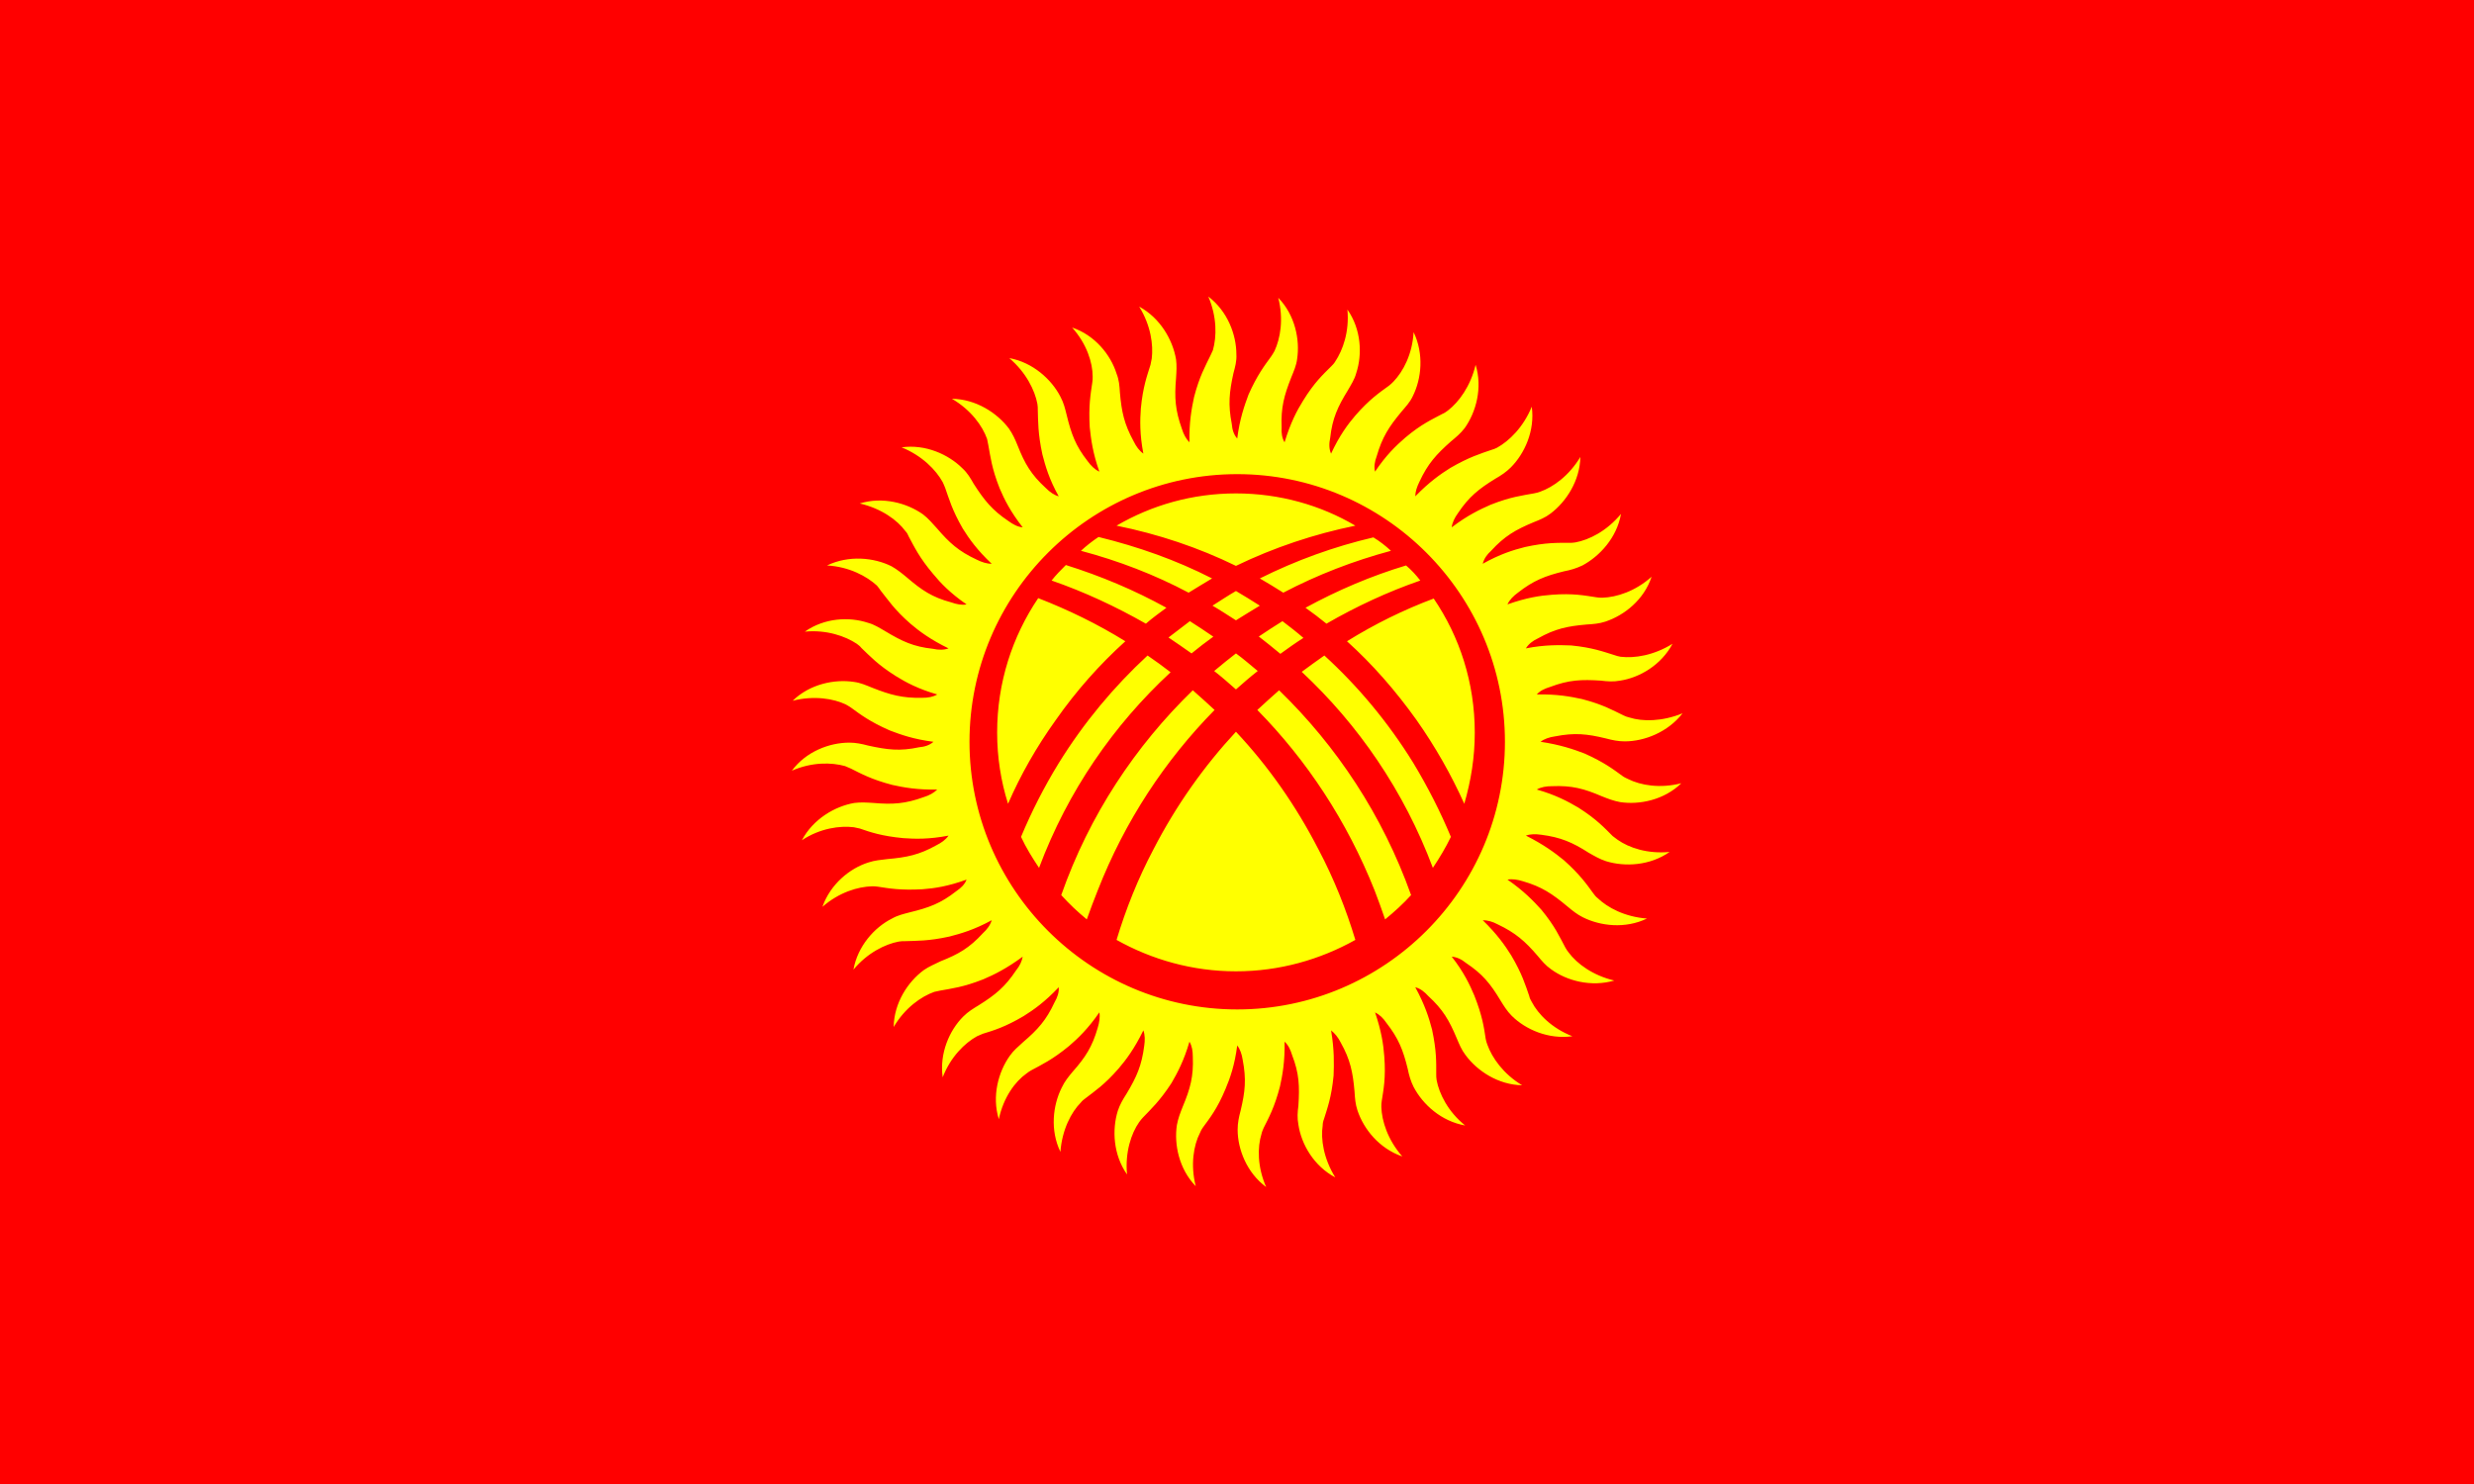
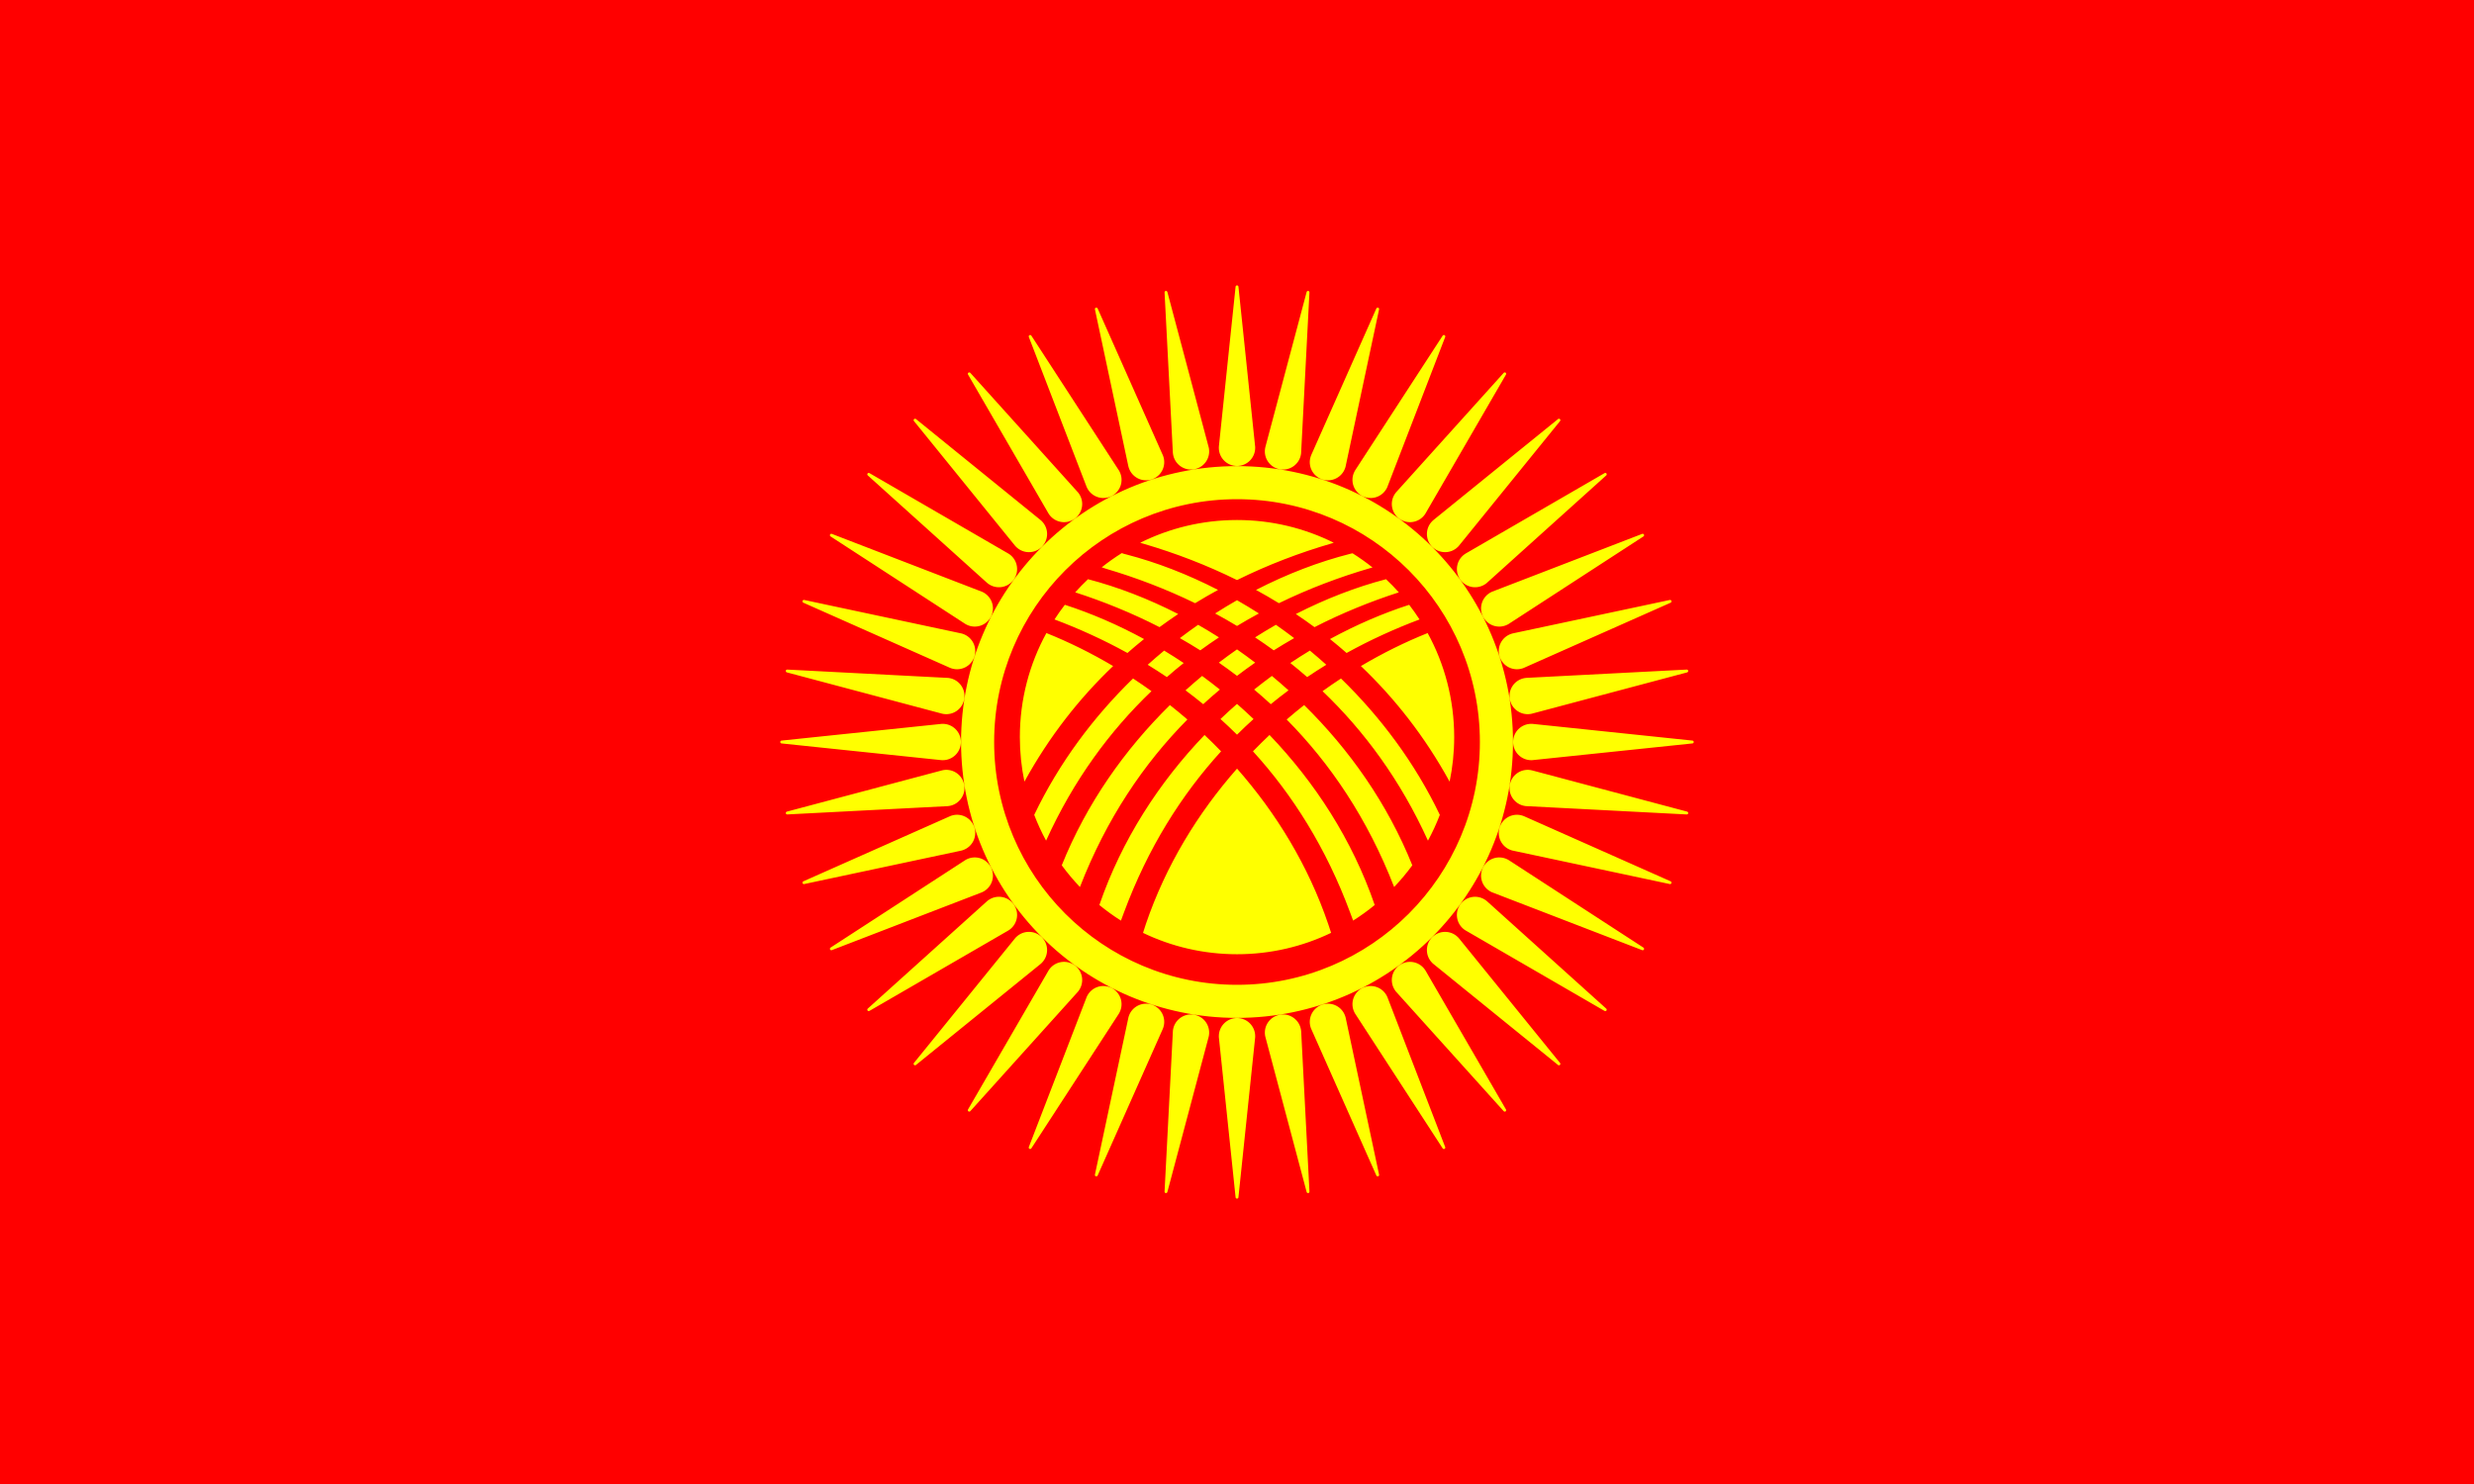
- <svg xmlns="http://www.w3.org/2000/svg" height="600" width="1000">
-   <path d="m0 0h1000v600h-1000z" fill="#f00" />
-   <path d="m454.869 259.272c-11.177-6.943-23.031-12.701-35.224-17.443-10.5 15.58-16.596 34.208-16.596 54.361 0 9.992 1.524 19.644 4.403 28.789 5.08-11.685 11.516-23.031 19.306-33.87 8.298-11.854 17.782-22.523 28.112-31.837zm-29.805-24.555c13.209 4.572 25.91 10.5 38.103 17.443 2.71-2.371 5.588-4.403 8.298-6.435-12.87-7.113-26.588-12.87-40.644-17.273-2.032 2.032-4.064 4.064-5.758 6.266zm11.854-12.024c15.241 4.064 29.805 9.653 43.522 16.935 3.218-2.032 6.435-3.895 9.483-5.758-14.564-7.451-29.975-12.87-45.893-16.765-2.54 1.693-4.911 3.556-7.113 5.588zm14.395-10.161c16.765 3.387 33.023 8.806 48.264 16.257 15.411-7.451 31.668-12.87 48.264-16.257-14.056-8.298-30.652-13.04-48.264-13.04s-34.039 4.742-48.264 13.04zm103.81 4.742c-15.919 3.726-31.329 9.314-45.893 16.596 3.218 1.863 6.266 3.726 9.483 5.758 13.887-7.282 28.45-12.87 43.522-16.935-2.202-2.032-4.572-3.895-7.113-5.419zm13.209 11.346c-14.056 4.234-27.604 9.992-40.644 17.104 2.879 2.032 5.758 4.234 8.467 6.435 12.024-6.943 24.725-12.87 37.934-17.443-1.693-2.202-3.556-4.234-5.758-6.097zm11.177 13.378c-12.193 4.572-23.878 10.33-35.055 17.274 10.33 9.314 19.644 19.983 28.112 31.837 7.621 10.838 14.056 22.185 19.306 33.87 2.71-9.314 4.234-18.798 4.234-28.789 0-20.152-6.097-38.781-16.596-54.191zm-8.298 66.384c-10.161-16.427-22.354-30.991-35.902-43.353-3.048 2.202-6.266 4.403-9.145 6.605 22.862 21.338 41.321 48.095 53.006 79.255 2.71-4.064 5.25-8.298 7.282-12.532-4.234-10.161-9.314-20.152-15.241-29.975zm-53.683-44.03c3.048-2.202 6.097-4.403 9.314-6.435-2.71-2.371-5.588-4.572-8.467-6.774-3.218 2.032-6.435 4.064-9.653 6.266h.169c2.879 2.202 5.758 4.572 8.637 6.943zm-17.951-13.548c3.218-2.032 6.605-4.064 9.653-5.927-3.218-2.032-6.435-4.064-9.653-5.927-3.218 1.863-6.266 3.895-9.483 5.927 3.218 1.863 6.266 3.895 9.483 5.927zm-9.145 6.605c-3.218-2.202-6.266-4.234-9.483-6.266-2.879 2.202-5.758 4.403-8.637 6.605 3.218 2.202 6.266 4.234 9.314 6.435 2.879-2.371 5.758-4.572 8.806-6.774zm9.145 6.774c-2.879 2.202-5.758 4.572-8.806 7.113 3.048 2.371 5.927 4.911 8.806 7.451 2.879-2.54 5.758-5.08 8.806-7.451-2.879-2.371-5.758-4.911-8.806-7.113zm0 31.668c-12.87 13.887-24.217 29.805-33.362 47.587-6.266 11.854-11.177 24.217-14.903 36.579 14.225 7.959 30.652 12.701 48.264 12.701s34.039-4.742 48.264-12.701c-3.726-12.362-8.637-24.725-14.903-36.579-9.145-17.782-20.322-33.7-33.362-47.587zm-55.885 64.183c11.008-28.112 27.265-52.667 47.248-72.989-2.879-2.71-5.758-5.25-8.806-7.959-23.201 22.523-41.829 50.466-53.175 82.811 3.218 3.556 6.605 6.774 10.33 9.822 1.355-3.895 2.879-7.79 4.403-11.685zm64.522-72.989c19.983 20.322 36.24 44.877 47.417 72.989 1.524 3.895 2.879 7.79 4.234 11.685 3.726-3.048 7.282-6.266 10.5-9.822-11.516-32.345-30.144-60.288-53.345-82.811-3.048 2.71-5.927 5.25-8.806 7.959zm-88.23 63.844c11.685-31.16 30.144-57.748 53.175-79.086-3.048-2.371-6.097-4.572-9.314-6.774-13.548 12.532-25.741 27.096-35.902 43.522-5.927 9.653-11.008 19.644-15.241 29.805 2.032 4.403 4.572 8.467 7.282 12.532zm80.102-159.187c59.611 0 108.213 48.603 108.213 108.213 0 59.611-48.603 108.213-108.213 108.213-59.611 0-108.213-48.603-108.213-108.213 0-59.61 48.603-108.213 108.213-108.213zm47.756-23.709c-3.048 3.556-6.435 8.129-9.822 15.411-.847-1.863-.847-4.064-.339-6.435.847-7.79 3.048-12.532 7.113-19.136 1.355-2.371 2.71-4.403 3.387-6.943 2.54-7.621 2.032-17.782-3.556-25.741.847 8.975-1.863 16.427-4.911 20.999-.508.847-1.016 1.355-1.693 2.032-3.218 3.218-6.774 6.435-11.346 13.887-2.54 4.064-5.08 8.975-7.451 16.765-1.016-1.693-1.355-3.726-1.185-6.097-.339-7.959 1.016-12.87 3.895-20.152 1.016-2.54 2.032-4.742 2.371-7.451 1.185-7.79-.847-17.782-7.621-24.725 2.202 8.637.847 16.427-1.524 21.507-.508.847-.847 1.524-1.355 2.202-2.71 3.726-5.588 7.451-9.145 15.411-1.693 4.572-3.556 9.822-4.572 17.782-1.355-1.524-2.032-3.556-2.202-5.927-1.524-7.79-1.016-12.87.677-20.491.677-2.54 1.355-4.911 1.185-7.621 0-7.959-3.556-17.443-11.346-23.37 3.556 8.298 3.387 16.257 1.863 21.677-.339.677-.677 1.524-1.016 2.202-2.032 4.234-4.403 8.298-6.605 16.765-1.016 4.742-2.032 10.33-1.863 18.29-1.355-1.355-2.371-3.218-3.048-5.419-2.71-7.621-3.048-12.532-2.371-20.491.169-2.71.339-5.08 0-7.621-1.355-7.959-6.435-16.765-14.903-21.338 4.742 7.621 5.758 15.58 5.08 20.999-.169.847-.339 1.693-.508 2.54-1.355 4.403-3.048 8.806-3.895 17.612-.339 4.742-.508 10.33 1.016 18.29-1.693-1.185-2.879-2.879-3.895-4.911-3.895-7.113-4.911-12.024-5.588-19.814-.169-2.71-.339-5.08-1.355-7.621-2.371-7.621-8.806-15.58-17.951-18.628 5.927 6.605 8.298 14.225 8.298 19.814 0 .847 0 1.693-.169 2.54-.677 4.572-1.524 9.314-1.016 17.951.508 4.742 1.185 10.33 3.895 17.951-1.863-.847-3.387-2.371-4.742-4.234-4.911-6.266-6.605-11.008-8.467-18.628-.677-2.71-1.185-4.911-2.54-7.451-3.556-6.943-11.177-13.887-20.66-15.58 6.774 5.758 10.33 13.04 11.346 18.459.169.847.169 1.693.169 2.54.169 4.572 0 9.314 1.863 17.951 1.185 4.572 2.71 9.992 6.605 16.935-1.863-.508-3.556-1.693-5.25-3.387-5.927-5.419-8.467-9.822-11.346-17.104-1.016-2.54-2.032-4.742-3.556-6.943-4.742-6.266-13.209-11.854-23.031-12.024 7.79 4.572 12.362 11.008 14.225 16.257.169.847.339 1.693.508 2.54.847 4.572 1.355 9.314 4.572 17.443 1.863 4.403 4.403 9.483 9.314 15.749-2.032-.169-3.895-1.185-5.758-2.54-6.605-4.403-9.822-8.467-14.056-15.072-1.355-2.371-2.54-4.403-4.572-6.266-5.588-5.588-14.903-9.822-24.555-8.467 8.298 3.387 13.887 9.145 16.596 14.056.339.677.677 1.524 1.016 2.371 1.524 4.234 2.71 8.806 7.113 16.427 2.54 4.064 5.758 8.637 11.685 14.225-2.032 0-4.064-.677-6.097-1.693-7.282-3.387-11.008-6.774-16.088-12.701-1.863-2.032-3.387-3.895-5.588-5.588-6.435-4.572-16.257-7.282-25.572-4.403 8.806 2.032 15.241 6.774 18.459 11.177.677.677 1.016 1.355 1.355 2.202 2.202 4.064 4.234 8.467 9.822 15.072 3.048 3.726 6.943 7.79 13.548 12.362-1.863.339-3.895 0-6.266-.847-7.621-2.032-11.854-4.911-17.782-9.992-2.032-1.693-3.895-3.218-6.266-4.572-7.113-3.556-17.273-4.572-26.08-.339 8.975.508 16.088 4.403 20.152 8.129.508.677 1.016 1.185 1.524 2.032 2.879 3.556 5.419 7.621 12.024 13.378 3.556 3.048 8.129 6.435 15.411 9.992-1.863.677-4.064.677-6.266.169-7.959-.847-12.532-3.048-19.306-7.113-2.371-1.355-4.403-2.71-6.943-3.387-7.621-2.54-17.612-2.032-25.572 3.556 8.806-.847 16.427 1.863 20.999 4.911.677.508 1.355 1.016 1.863 1.693 3.387 3.218 6.605 6.774 13.887 11.346 4.064 2.54 9.145 5.25 16.765 7.451-1.693 1.016-3.726 1.355-6.097 1.355-7.959.169-12.87-1.185-20.152-4.064-2.54-1.016-4.742-2.032-7.451-2.371-7.79-1.185-17.782.847-24.725 7.621 8.637-2.202 16.596-.847 21.507 1.524.847.508 1.524.847 2.202 1.355 3.726 2.71 7.451 5.588 15.58 9.145 4.403 1.693 9.653 3.556 17.612 4.572-1.524 1.355-3.556 2.032-5.758 2.202-7.959 1.693-12.87 1.016-20.66-.677-2.54-.677-4.911-1.185-7.621-1.185-7.959 0-17.443 3.556-23.201 11.346 8.129-3.556 16.088-3.387 21.507-1.863.847.339 1.524.677 2.371 1.016 4.064 2.032 8.298 4.403 16.765 6.605 4.572 1.016 10.161 2.032 18.12 1.863-1.355 1.355-3.218 2.371-5.419 3.048-7.451 2.71-12.532 3.048-20.322 2.371-2.71-.169-5.08-.339-7.79 0-7.79 1.355-16.596 6.435-21.169 15.072 7.451-4.911 15.411-5.927 20.999-5.25.847.169 1.524.339 2.371.508 4.403 1.524 8.806 3.048 17.612 3.895 4.742.339 10.33.508 18.29-1.016-1.185 1.693-2.879 2.879-4.911 3.895-6.943 3.895-12.024 4.911-19.814 5.588-2.71.339-5.08.508-7.621 1.355-7.621 2.371-15.411 8.806-18.628 17.951 6.774-5.927 14.395-8.129 19.983-8.298.847 0 1.693 0 2.54.169 4.403.677 9.145 1.524 17.951 1.016 4.742-.339 10.33-1.185 17.782-3.895-.677 1.863-2.202 3.387-4.234 4.742-6.266 4.911-11.008 6.605-18.628 8.467-2.54.677-4.911 1.185-7.282 2.54-7.113 3.556-13.887 11.177-15.58 20.66 5.588-6.774 12.87-10.33 18.29-11.346.847-.169 1.693-.169 2.54-.169 4.572-.169 9.483 0 17.951-1.863 4.572-1.185 9.992-2.71 17.104-6.605-.508 1.863-1.863 3.726-3.556 5.25-5.419 5.927-9.822 8.467-17.104 11.346-2.371 1.185-4.572 2.032-6.774 3.556-6.435 4.742-12.024 13.209-12.193 23.031 4.572-7.79 11.177-12.362 16.427-14.225.847-.169 1.524-.339 2.371-.508 4.572-.847 9.314-1.355 17.443-4.572 4.403-1.863 9.483-4.403 15.919-9.145-.339 1.863-1.185 3.726-2.71 5.588-4.403 6.605-8.298 9.822-15.072 14.056-2.202 1.355-4.234 2.54-6.266 4.572-5.588 5.588-9.653 14.903-8.298 24.555 3.218-8.298 8.975-13.887 13.887-16.596.847-.339 1.524-.677 2.371-1.016 4.403-1.355 8.975-2.71 16.427-7.113 4.064-2.54 8.637-5.758 14.225-11.685.169 2.032-.508 4.064-1.693 6.097-3.387 7.282-6.774 11.008-12.701 16.088-2.032 1.863-3.895 3.387-5.419 5.588-4.572 6.435-7.282 16.257-4.403 25.572 1.863-8.806 6.605-15.241 11.177-18.459.677-.508 1.355-1.016 2.032-1.355 4.064-2.202 8.467-4.234 15.241-9.822 3.556-3.048 7.621-6.943 12.193-13.548.339 1.863 0 4.064-.677 6.266-2.202 7.621-4.911 11.854-10.161 17.782-1.693 2.032-3.218 3.895-4.403 6.435-3.556 7.113-4.742 17.104-.508 25.91.677-8.975 4.403-16.088 8.298-19.983.508-.677 1.185-1.185 1.863-1.693 3.726-2.879 7.621-5.419 13.379-12.024 3.048-3.556 6.435-8.129 9.992-15.411.677 1.863.677 4.064.339 6.266-1.016 7.959-3.048 12.532-7.113 19.306-1.524 2.371-2.71 4.403-3.556 6.943-2.371 7.621-1.863 17.782 3.726 25.741-.847-8.975 1.693-16.596 4.911-21.169.508-.677 1.016-1.355 1.524-1.863 3.218-3.387 6.774-6.605 11.516-13.887 2.371-4.064 5.08-9.145 7.282-16.765 1.016 1.693 1.355 3.726 1.355 6.097.339 7.959-1.016 12.87-4.064 20.152-1.016 2.54-1.863 4.742-2.371 7.451-1.185 7.79.847 17.782 7.621 24.725-2.202-8.637-.847-16.596 1.693-21.507.339-.847.677-1.524 1.185-2.202 2.71-3.726 5.758-7.451 9.145-15.58 1.863-4.403 3.726-9.653 4.742-17.612 1.185 1.524 1.863 3.556 2.202 5.758 1.524 7.959 1.016 12.87-.847 20.66-.677 2.54-1.185 4.911-1.185 7.621 0 7.959 3.726 17.443 11.516 23.201-3.556-8.129-3.556-16.088-1.863-21.507.169-.847.508-1.524.847-2.371 2.032-4.064 4.403-8.298 6.605-16.765 1.016-4.572 2.032-10.161 1.863-18.12 1.524 1.355 2.371 3.218 3.048 5.419 2.879 7.451 3.048 12.532 2.54 20.491-.339 2.54-.508 4.911 0 7.621 1.185 7.959 6.266 16.765 14.903 21.338-4.742-7.621-5.927-15.58-5.08-20.999 0-.847.169-1.693.508-2.54 1.355-4.403 3.048-8.806 3.895-17.612.169-4.742.339-10.33-1.016-18.29 1.524 1.185 2.879 2.879 3.895 4.911 3.895 6.943 4.911 12.024 5.588 19.814.169 2.71.339 5.08 1.185 7.621 2.54 7.621 8.806 15.411 18.12 18.628-5.927-6.774-8.298-14.395-8.467-19.983 0-.847 0-1.693.169-2.54.677-4.403 1.693-9.145 1.016-17.951-.339-4.742-1.185-10.33-3.726-17.782 1.693.847 3.218 2.202 4.572 4.234 4.911 6.266 6.774 11.008 8.637 18.628.508 2.54 1.185 4.911 2.371 7.282 3.726 7.113 11.177 13.887 20.83 15.58-6.943-5.588-10.5-12.87-11.516-18.29-.169-.847-.169-1.693-.169-2.54 0-4.572.169-9.314-1.693-17.951-1.185-4.572-2.879-9.992-6.774-17.104 2.032.508 3.726 1.863 5.25 3.556 5.927 5.419 8.467 9.822 11.516 17.104 1.016 2.371 1.863 4.572 3.556 6.774 4.742 6.435 13.209 12.024 22.862 12.193-7.621-4.572-12.193-11.177-14.056-16.427-.339-.847-.508-1.524-.677-2.371-.677-4.572-1.355-9.314-4.572-17.443-1.863-4.403-4.234-9.483-9.145-15.749 2.032.169 3.895 1.016 5.758 2.54 6.605 4.403 9.822 8.298 13.887 15.072 1.355 2.202 2.71 4.403 4.572 6.266 5.588 5.588 14.903 9.653 24.555 8.298-8.298-3.218-13.887-8.975-16.427-13.887-.508-.847-.847-1.524-1.016-2.371-1.524-4.403-2.879-8.975-7.282-16.427-2.54-4.064-5.758-8.637-11.516-14.225 1.863 0 3.895.508 6.097 1.693 7.113 3.387 11.008 6.774 16.088 12.701 1.693 2.032 3.218 3.895 5.419 5.419 6.435 4.742 16.257 7.282 25.572 4.572-8.637-2.032-15.072-6.774-18.459-11.346-.508-.677-1.016-1.355-1.355-2.032-2.202-4.064-4.064-8.467-9.653-15.241-3.218-3.556-7.113-7.621-13.717-12.193 2.032-.339 4.064 0 6.266.677 7.621 2.202 11.854 5.08 17.951 10.161 2.032 1.693 3.895 3.218 6.266 4.403 7.113 3.556 17.104 4.742 25.91.508-8.975-.677-15.919-4.403-19.983-8.298-.677-.508-1.185-1.185-1.693-1.863-2.71-3.726-5.419-7.621-11.854-13.378-3.726-3.048-8.298-6.435-15.411-9.992 1.863-.677 3.895-.677 6.266-.339 7.79 1.016 12.532 3.048 19.136 7.282 2.371 1.355 4.403 2.54 6.943 3.387 7.621 2.371 17.782 1.863 25.741-3.726-8.975.847-16.427-1.693-20.999-4.911-.677-.508-1.355-1.016-2.032-1.524-3.218-3.218-6.435-6.774-13.887-11.516-4.064-2.371-8.975-5.08-16.765-7.282 1.693-1.016 3.895-1.355 6.097-1.355 8.129-.339 13.04 1.016 20.152 4.064 2.54 1.016 4.742 1.863 7.451 2.371 7.79 1.185 17.782-.847 24.725-7.621-8.637 2.202-16.427.847-21.507-1.693-.677-.339-1.524-.677-2.202-1.185-3.726-2.71-7.451-5.588-15.411-9.145-4.403-1.693-9.822-3.556-17.782-4.742 1.524-1.185 3.556-1.863 5.927-2.202 7.79-1.524 12.87-1.016 20.491.847 2.54.677 4.911 1.185 7.621 1.185 7.959 0 17.443-3.726 23.37-11.346-8.298 3.387-16.257 3.387-21.507 1.693-.847-.169-1.693-.508-2.371-.847-4.234-2.032-8.298-4.403-16.765-6.605-4.742-1.016-10.161-2.032-18.29-1.863 1.355-1.524 3.218-2.371 5.419-3.048 7.621-2.879 12.701-3.048 20.491-2.54 2.71.339 5.08.508 7.79 0 7.79-1.185 16.596-6.266 21.169-14.903-7.621 4.742-15.411 5.927-20.999 5.25-.847-.169-1.693-.339-2.54-.677-4.403-1.355-8.806-3.048-17.443-3.895-4.742-.169-10.5-.339-18.29 1.185 1.016-1.693 2.71-3.048 4.911-4.064 6.943-3.895 11.854-4.911 19.644-5.588 2.71-.169 5.08-.339 7.621-1.185 7.621-2.54 15.58-8.806 18.628-18.12-6.605 5.927-14.225 8.298-19.814 8.467-.847 0-1.693 0-2.54-.169-4.572-.677-9.314-1.693-17.951-1.016-4.742.339-10.33 1.185-17.951 3.895.847-1.863 2.371-3.387 4.234-4.742 6.266-4.911 11.008-6.774 18.628-8.637 2.71-.508 4.911-1.185 7.451-2.371 6.943-3.726 13.887-11.177 15.58-20.83-5.758 6.943-12.87 10.5-18.459 11.516-.847.169-1.693.169-2.54.169-4.572 0-9.314-.169-17.782 1.693-4.742 1.185-10.161 2.879-17.104 6.774.508-2.032 1.693-3.726 3.387-5.25 5.419-5.927 9.822-8.467 17.104-11.516 2.54-1.016 4.742-1.863 6.943-3.556 6.266-4.742 11.854-13.209 12.024-22.862-4.572 7.621-11.008 12.193-16.257 14.056-.847.339-1.693.508-2.54.677-4.572.847-9.314 1.355-17.443 4.572-4.234 1.863-9.314 4.234-15.749 9.145.169-1.863 1.185-3.895 2.54-5.758 4.403-6.605 8.467-9.822 15.072-13.887 2.371-1.355 4.403-2.71 6.266-4.572 5.588-5.588 9.822-14.903 8.467-24.555-3.387 8.298-9.145 13.887-14.056 16.596-.677.339-1.524.677-2.202.847-4.403 1.524-8.975 2.879-16.596 7.282-4.064 2.54-8.637 5.758-14.225 11.516 0-1.863.677-3.895 1.693-5.927 3.387-7.282 6.774-11.008 12.701-16.257 2.032-1.693 3.895-3.218 5.588-5.419 4.572-6.435 7.282-16.257 4.403-25.572-2.032 8.637-6.774 15.072-11.177 18.459-.677.508-1.355 1.016-2.202 1.355-4.064 2.202-8.467 4.064-15.072 9.653-3.726 3.218-7.79 7.113-12.193 13.717-.508-1.863-.169-4.064.677-6.266 2.202-7.621 4.911-11.854 9.992-17.951 1.693-2.032 3.387-3.726 4.572-6.266 3.556-7.113 4.572-17.104.339-25.91-.508 8.975-4.234 15.919-8.129 19.983-.677.677-1.185 1.185-1.863 1.693-3.726 2.71-7.79 5.419-13.548 12.024z" fill="#ff0" />
+ <svg xmlns="http://www.w3.org/2000/svg" width="1000" height="600" viewBox="0 0 550.469 330.281">
+   <path fill="red" d="M0 0h550.469v330.281H0Z" />
+   <path fill="#ffff00" fill-rule="evenodd" d="m289.497 100.879 1.857-35.797c.01-.16-.105-.306-.268-.331-.167-.026-.323.082-.36.244l-9.179 34.502c-.028.116-.051.227-.068.339-.347 2.207 1.161 4.277 3.368 4.623 2.206.346 4.276-1.161 4.623-3.368.012-.071.021-.143.028-.212m9.882 3.02 7.47-35.058c.035-.157-.055-.319-.213-.37-.161-.052-.333.03-.394.184l-14.496 32.627c-.046.11-.086.216-.121.325-.69 2.124.473 4.405 2.598 5.096 2.124.69 4.406-.473 5.096-2.598.023-.07.043-.139.061-.205m9.283 4.539 12.895-33.445c.059-.149-.004-.323-.152-.399-.15-.076-.333-.022-.418.121l-19.452 29.937c-.063.102-.118.2-.17.302-1.015 1.989-.226 4.425 1.763 5.441 1.99 1.016 4.426.227 5.441-1.763.033-.065.064-.13.093-.193m8.454 5.934 17.969-31.015c.082-.139.046-.321-.088-.418-.137-.1-.326-.074-.432.054l-23.896 26.525c-.078.091-.148.18-.215.272-1.315 1.806-.916 4.336.89 5.65s4.336.915 5.65-.89c.043-.059.084-.119.122-.177m7.424 7.176 22.577-27.84c.103-.124.096-.309-.022-.426-.119-.12-.31-.124-.435-.015l-27.733 22.483c-.091.077-.174.154-.255.234-1.58 1.579-1.58 4.14 0 5.719 1.579 1.58 4.14 1.58 5.719 0 .052-.052.102-.104.148-.155m6.217 8.243 26.635-23.987c.12-.107.142-.29.045-.424-.099-.137-.287-.171-.427-.082l-30.895 17.893c-.102.062-.196.124-.288.191-1.806 1.314-2.204 3.844-.89 5.65 1.315 1.806 3.844 2.205 5.65.89.059-.044.117-.087.17-.131m4.854 9.117 30.059-19.525c.136-.086.187-.265.111-.412-.077-.151-.257-.214-.41-.147l-33.313 12.839c-.111.045-.213.092-.315.144-1.989 1.015-2.779 3.452-1.763 5.441 1.016 1.989 3.452 2.778 5.441 1.762.065-.033.129-.068.189-.102m3.361 9.771 32.758-14.549c.147-.064.226-.232.174-.39-.052-.161-.22-.251-.381-.211l-34.919 7.435c-.116.028-.225.058-.333.093-2.124.69-3.287 2.971-2.597 5.096.69 2.124 2.971 3.287 5.096 2.597.07-.022.138-.046.203-.072m1.779 10.179 34.641-9.211c.156-.04.259-.193.233-.357-.026-.167-.178-.283-.343-.269l-35.654 1.845c-.119.009-.231.022-.344.039-2.206.347-3.714 2.417-3.367 4.624.346 2.206 2.416 3.714 4.623 3.367.072-.011.143-.025.211-.039m.172 10.322 35.65-3.722c.16-.015.286-.151.286-.316 0-.169-.132-.307-.298-.318l-35.508-3.712c-.119-.01-.232-.015-.346-.015-2.233 0-4.044 1.811-4.044 4.045 0 2.233 1.811 4.044 4.044 4.044.073 0 .146-.002.215-.006zm-1.426 10.225 35.796 1.857c.16.01.306-.105.332-.268.026-.167-.082-.324-.245-.361l-34.502-9.179c-.116-.028-.227-.05-.339-.068-2.207-.346-4.277 1.162-4.623 3.368-.347 2.206 1.161 4.276 3.367 4.623.072.011.144.021.213.028m-3.02 9.881 35.058 7.47c.157.035.319-.055.37-.213.052-.161-.03-.332-.185-.394l-32.626-14.496c-.11-.045-.216-.085-.324-.121-2.124-.689-4.406.473-5.096 2.598-.69 2.124.473 4.405 2.597 5.096.07.022.139.043.206.061m-4.539 9.283 33.445 12.895c.15.06.323-.004.399-.151.077-.151.022-.334-.121-.419l-29.938-19.451c-.101-.063-.2-.119-.301-.17-1.989-1.016-4.425-.226-5.441 1.763-1.016 1.99-.226 4.425 1.763 5.441.065.033.131.064.194.092m-5.934 8.454 31.015 17.969c.138.082.32.046.418-.088.099-.136.074-.325-.054-.432l-26.526-23.895c-.09-.078-.179-.149-.271-.215-1.806-1.314-4.335-.915-5.65.89-1.315 1.806-.916 4.336.89 5.65.059.042.119.084.177.121m-7.176 7.424 27.841 22.577c.124.102.309.095.426-.022.12-.119.124-.31.014-.434l-22.483-27.733c-.077-.091-.154-.174-.234-.254-1.579-1.579-4.14-1.579-5.719 0-1.58 1.579-1.58 4.139 0 5.719.051.052.104.101.155.148m-8.243 6.217 23.988 26.634c.106.121.29.143.425.045.137-.1.171-.287.082-.427l-17.893-30.895c-.062-.101-.124-.196-.191-.287-1.315-1.807-3.844-2.205-5.65-.891s-2.204 3.844-.89 5.65c.043.059.087.117.131.17m-9.117 4.854 19.525 30.06c.086.136.264.186.412.111.151-.077.214-.257.148-.41l-12.839-33.313c-.045-.11-.092-.213-.144-.314-1.016-1.989-3.452-2.779-5.441-1.764-1.989 1.016-2.778 3.452-1.763 5.441.033.066.068.129.103.188m-9.771 3.361 14.549 32.759c.064.147.233.225.39.175.161-.052.251-.221.21-.382l-7.435-34.919c-.028-.116-.058-.226-.093-.334-.69-2.124-2.971-3.288-5.096-2.598-2.124.69-3.287 2.972-2.598 5.096.023.07.047.138.072.203m-10.178 1.779 9.211 34.641c.04.156.194.26.357.234.167-.026.283-.178.268-.344l-1.845-35.653c-.009-.119-.022-.232-.039-.344-.347-2.207-2.417-3.714-4.623-3.367-2.206.346-3.714 2.416-3.368 4.623.012.072.025.143.039.21m-10.322.172 3.722 35.65c.015.16.151.286.317.286.169 0 .307-.131.318-.297l3.712-35.509c.01-.119.015-.232.015-.346 0-2.233-1.811-4.044-4.044-4.044-2.233 0-4.044 1.811-4.044 4.044 0 .073.002.145.005.215zm-10.224-1.427-1.857 35.796c-.01.161.105.306.268.332.167.026.323-.082.36-.245l9.179-34.502c.028-.116.051-.227.068-.338.347-2.208-1.161-4.277-3.368-4.623-2.206-.347-4.276 1.16-4.623 3.367-.012.072-.021.144-.028.212m-9.882-3.02-7.47 35.058c-.035.157.055.318.213.37.161.052.333-.031.394-.185l14.496-32.626c.046-.111.086-.216.121-.325.69-2.124-.473-4.406-2.598-5.096-2.124-.69-4.406.474-5.096 2.598-.023.07-.043.139-.061.206m-9.282-4.539-12.895 33.445c-.059.149.004.323.152.399.15.077.333.023.418-.121l19.451-29.937c.063-.102.119-.201.17-.302 1.016-1.989.227-4.425-1.763-5.441-1.989-1.015-4.426-.226-5.441 1.764-.034.065-.065.13-.093.193m-8.454-5.934-17.969 31.015c-.082.138-.046.32.088.418.137.099.325.074.432-.053l23.896-26.526c.078-.09.148-.179.215-.271 1.315-1.806.916-4.336-.89-5.65-1.806-1.314-4.335-.916-5.65.891-.043.059-.084.118-.122.176m-7.424-7.176-22.577 27.841c-.103.124-.096.309.022.426.119.12.31.124.435.015l27.733-22.483c.091-.078.174-.154.255-.235 1.579-1.579 1.579-4.14 0-5.719-1.579-1.579-4.14-1.579-5.719 0-.052.051-.102.105-.148.155m-6.217-8.243-26.635 23.987c-.12.107-.142.291-.045.425.1.136.287.171.427.082l30.895-17.893c.102-.062.196-.124.288-.191 1.806-1.314 2.204-3.844.89-5.65-1.315-1.806-3.844-2.204-5.65-.89-.059.043-.117.087-.17.131m-4.854-9.117-30.059 19.525c-.136.086-.187.265-.111.412.077.15.257.213.41.147l33.313-12.839c.111-.045.213-.093.314-.144 1.99-1.016 2.779-3.451 1.763-5.441-1.016-1.989-3.452-2.779-5.441-1.763-.065.033-.129.068-.189.102m-3.361-9.771-32.758 14.55c-.147.063-.226.232-.174.389.052.161.22.252.381.211l34.919-7.435c.116-.028.225-.058.333-.093 2.124-.691 3.287-2.972 2.597-5.096-.69-2.125-2.971-3.288-5.096-2.598-.069.023-.138.047-.203.072m-1.779-10.178-34.641 9.211c-.156.04-.259.194-.233.357.026.167.178.283.343.268l35.654-1.845c.119-.009.231-.022.344-.039 2.206-.347 3.714-2.417 3.367-4.623-.346-2.207-2.416-3.715-4.623-3.368-.072.012-.143.025-.211.04m-.172-10.322-35.65 3.721c-.161.015-.286.152-.286.318 0 .169.132.306.298.318l35.508 3.712c.119.01.232.015.346.015 2.233 0 4.044-1.811 4.044-4.044 0-2.234-1.811-4.045-4.044-4.045-.073 0-.146.002-.215.006zm1.426-10.225-35.796-1.857c-.16-.01-.306.105-.332.269-.026.166.082.323.245.36l34.502 9.179c.116.028.227.05.339.068 2.207.347 4.277-1.161 4.623-3.367.347-2.207-1.161-4.277-3.367-4.624-.072-.011-.144-.021-.213-.028m3.02-9.881-35.058-7.469c-.157-.036-.319.055-.37.213-.052.161.03.333.185.394l32.626 14.496c.11.046.216.086.324.121 2.124.69 4.406-.473 5.096-2.597.69-2.125-.473-4.406-2.597-5.096-.07-.022-.139-.043-.206-.061m4.539-9.282-33.445-12.896c-.149-.059-.323.005-.399.152-.077.151-.022.333.121.418l29.938 19.451c.101.063.2.118.301.17 1.989 1.016 4.425.227 5.441-1.762 1.016-1.989.226-4.426-1.763-5.441-.065-.034-.13-.064-.193-.092m5.934-8.453-31.015-17.969c-.138-.082-.32-.046-.418.088-.1.136-.074.325.054.431l26.526 23.896c.091.078.179.148.271.215 1.806 1.315 4.335.915 5.65-.89 1.314-1.806.916-4.336-.89-5.65-.059-.043-.119-.084-.177-.121m7.176-7.425-27.841-22.577c-.124-.102-.309-.095-.426.022-.12.119-.124.309-.014.435l22.483 27.733c.077.091.154.174.234.254 1.579 1.58 4.14 1.58 5.719 0 1.579-1.579 1.579-4.14 0-5.719-.051-.052-.104-.101-.155-.148m8.243-6.217-23.988-26.635c-.106-.12-.29-.142-.424-.045-.137.099-.171.287-.082.428l17.893 30.894c.061.102.124.196.191.288 1.315 1.806 3.844 2.204 5.65.89 1.806-1.314 2.204-3.844.89-5.65-.043-.06-.087-.117-.13-.171m9.117-4.854-19.525-30.059c-.086-.136-.265-.186-.412-.112-.151.078-.214.258-.148.41l12.839 33.313c.045.11.092.213.144.314 1.015 1.99 3.451 2.779 5.441 1.763 1.989-1.016 2.779-3.451 1.763-5.441-.033-.066-.068-.129-.102-.189m9.771-3.36-14.55-32.759c-.064-.148-.232-.226-.39-.175-.161.052-.251.22-.21.381l7.435 34.919c.028.116.058.225.093.333.69 2.125 2.971 3.288 5.096 2.598 2.124-.69 3.287-2.971 2.598-5.096-.023-.07-.047-.138-.072-.202m10.179-1.78-9.211-34.641c-.04-.155-.194-.259-.357-.233-.167.026-.283.177-.268.343l1.845 35.653c.009.119.022.232.04.343.346 2.207 2.416 3.714 4.623 3.368 2.207-.347 3.714-2.416 3.368-4.623-.011-.072-.025-.143-.039-.211m10.322-.172-3.722-35.651c-.015-.16-.151-.286-.317-.286-.169 0-.307.131-.318.297l-3.712 35.509c-.01.119-.015.232-.015.345 0 2.234 1.811 4.044 4.044 4.044 2.233 0 4.044-1.811 4.044-4.044 0-.073-.002-.145-.005-.215zm-4.039 4.288c33.91 0 61.401 27.49 61.401 61.401 0 33.91-27.49 61.401-61.401 61.401s-61.4-27.491-61.4-61.401c0-33.911 27.49-61.401 61.4-61.401m0 7.36c29.846 0 54.04 24.195 54.04 54.041 0 29.845-24.195 54.04-54.04 54.04-29.846 0-54.04-24.195-54.04-54.04 0-29.846 24.195-54.041 54.04-54.041m-45.123 70.26c5.525-11.556 13.161-21.767 21.991-30.357 1.38.906 2.747 1.846 4.099 2.82-9.272 8.863-17.353 19.831-23.449 33.27-1.001-1.841-1.882-3.756-2.641-5.732m48.935-27.893c1.253 1.05 2.489 2.136 3.704 3.256 1.297-1.063 2.611-2.092 3.942-3.083-1.213-1.099-2.446-2.166-3.697-3.204-1.333.978-2.65 1.989-3.95 3.032m-7.852-5.993c1.362.946 2.71 1.926 4.04 2.942 1.33-1.016 2.678-1.996 4.04-2.942a114.86 114.86 0 0 0-4.04-2.947c-1.361.949-2.709 1.931-4.04 2.947m.362 12.552c1.247 1.125 2.473 2.286 3.678 3.484 1.205-1.198 2.432-2.359 3.678-3.484-1.205-1.151-2.432-2.274-3.678-3.364-1.246 1.09-2.472 2.213-3.678 3.364m-7.78-6.387c1.331.991 2.646 2.02 3.942 3.083 1.216-1.12 2.452-2.205 3.705-3.255-1.3-1.043-2.617-2.054-3.95-3.032-1.25 1.038-2.483 2.106-3.697 3.204m24.174-11.621c-1.338-1.021-2.693-2.01-4.061-2.963-1.557.889-3.104 1.822-4.636 2.797 1.399.927 2.783 1.89 4.152 2.889 1.501-.947 3.016-1.854 4.545-2.723m7.153 5.931c-1.201-1.08-2.421-2.134-3.658-3.156-1.461.884-2.911 1.808-4.347 2.767 1.266 1.01 2.514 2.053 3.744 3.131 1.406-.95 2.827-1.863 4.261-2.742m-24.737-11.421c1.608-1.029 3.232-2.012 4.869-2.946 1.637.934 3.261 1.918 4.869 2.946-1.637.884-3.261 1.811-4.869 2.782-1.608-.971-3.232-1.898-4.869-2.782m-7.846 5.491c1.338-1.021 2.692-2.01 4.061-2.963 1.558.889 3.104 1.822 4.636 2.797-1.399.927-2.784 1.89-4.152 2.889-1.501-.947-3.017-1.854-4.545-2.723m-7.154 5.931c1.201-1.08 2.421-2.134 3.658-3.156 1.461.884 2.911 1.808 4.347 2.767-1.265 1.01-2.514 2.053-3.744 3.131-1.406-.95-2.827-1.863-4.261-2.742m-22.545-7.061c4.998 2.003 9.982 4.463 14.849 7.346-7.491 7.14-14.209 15.65-19.736 25.723-.667-3.197-1.018-6.511-1.018-9.905 0-8.394 2.141-16.287 5.906-23.164m4.107-6.286c5.891 1.904 11.821 4.462 17.622 7.62-1.249 1.001-2.482 2.034-3.696 3.102-5.298-2.926-10.74-5.399-16.23-7.463.724-1.12 1.492-2.207 2.304-3.259m5.152-5.698c6.66 1.746 13.431 4.356 20.066 7.752-1.399.937-2.784 1.908-4.152 2.916-6.138-3.143-12.443-5.702-18.762-7.743.908-1.014 1.858-1.99 2.849-2.925m7.514-5.812c.142.052.291.104.449.158.177.045.354.091.531.136 6.783 1.766 13.681 4.427 20.437 7.904-1.716.936-3.417 1.921-5.099 2.953-6.537-3.183-13.238-5.723-19.929-7.695-.058-.016-.43-.145-.851-.291 1.425-1.135 2.914-2.192 4.462-3.163m47.162-2.311c-.26.083-.45.145-.507.168-7.058 2.056-14.132 4.74-21.015 8.146-6.753-3.341-13.689-5.988-20.614-8.029-.133-.039-.267-.078-.402-.117-.189-.049-.361-.103-.521-.16 6.485-3.235 13.797-5.058 21.537-5.058 7.733 0 15.041 1.819 21.521 5.05m8.626 5.511c-.179.054-.346.101-.486.135-6.827 1.988-13.668 4.566-20.339 7.815-1.683-1.032-3.383-2.016-5.099-2.953 6.931-3.567 14.014-6.277 20.968-8.039.171-.027.343-.068.512-.119 1.543.972 3.027 2.027 4.445 3.161m5.856 5.537c-6.32 2.042-12.624 4.6-18.763 7.743-1.367-1.008-2.753-1.979-4.152-2.916 6.635-3.396 13.405-6.006 20.066-7.752.99.935 1.94 1.911 2.849 2.925m4.607 6.032c-5.49 2.063-10.932 4.536-16.229 7.463-1.215-1.067-2.448-2.101-3.697-3.102 5.801-3.158 11.731-5.716 17.622-7.62.811 1.053 1.581 2.139 2.304 3.259m6.69 36.096c-5.526-10.072-12.245-18.583-19.736-25.723 4.866-2.884 9.85-5.344 14.849-7.346 3.764 6.878 5.906 14.77 5.906 23.164 0 3.395-.351 6.709-1.018 9.905m-4.819 13.136c-6.096-13.438-14.177-24.406-23.449-33.27 1.353-.974 2.72-1.914 4.099-2.82 8.83 8.589 16.467 18.8 21.992 30.357-.759 1.976-1.64 3.892-2.642 5.732m-7.526 10.318c-5.886-15.172-14.18-27.451-23.909-37.284 1.277-1.103 2.573-2.172 3.887-3.21 10.069 9.902 18.55 21.928 24.066 35.661-1.244 1.698-2.593 3.313-4.043 4.832m-9.121 7.478-.643-1.726c-5.336-14.413-12.82-26.272-21.645-35.949 1.203-1.244 2.432-2.458 3.683-3.641 10.106 10.548 18.409 23.316 23.404 37.846-1.525 1.251-3.128 2.41-4.799 3.47m-46.751 2.732.618-1.931c4.452-13.076 11.582-24.73 20.299-34.632 8.716 9.902 15.847 21.556 20.299 34.632l.633 1.924c-6.333 3.049-13.433 4.757-20.931 4.757-7.493 0-14.588-1.706-20.917-4.75m-9.717-6.202c4.995-14.529 13.298-27.298 23.404-37.845 1.251 1.182 2.48 2.396 3.683 3.641-8.825 9.677-16.309 21.536-21.645 35.949l-.64 1.727c-1.673-1.06-3.276-2.22-4.801-3.472m-8.366-8.84c5.516-13.733 13.997-25.759 24.067-35.661 1.313 1.038 2.61 2.107 3.887 3.21-9.729 9.833-18.023 22.112-23.91 37.284-1.45-1.519-2.799-3.135-4.043-4.832" />
</svg>
